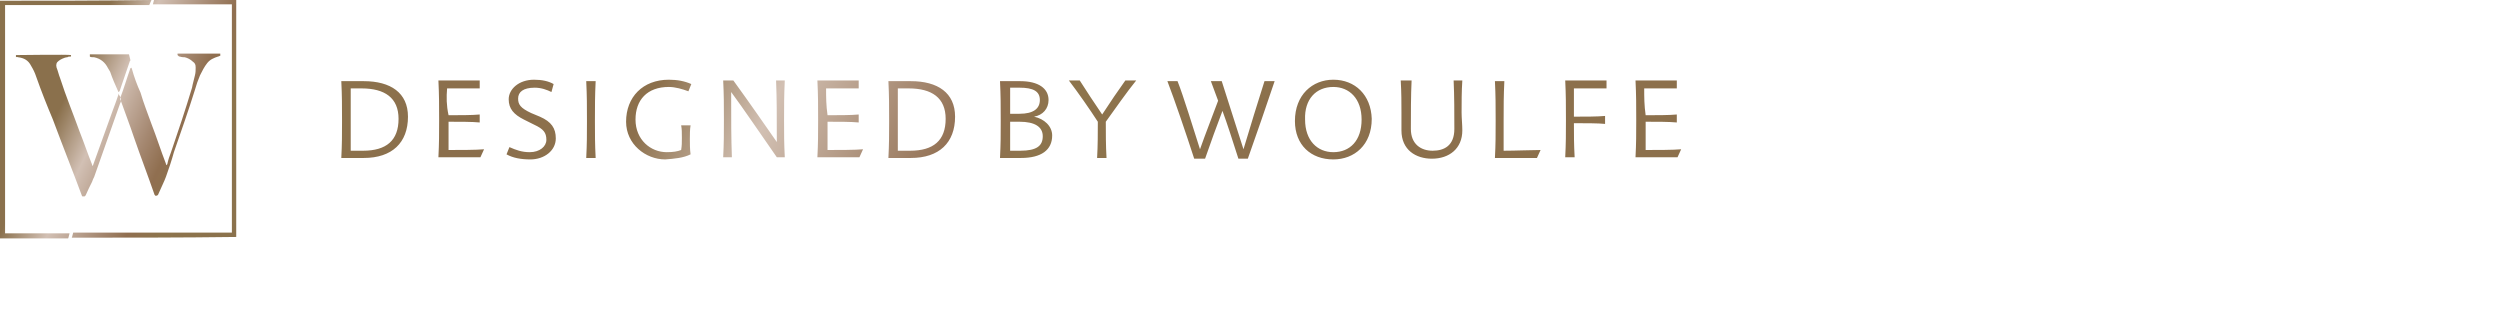
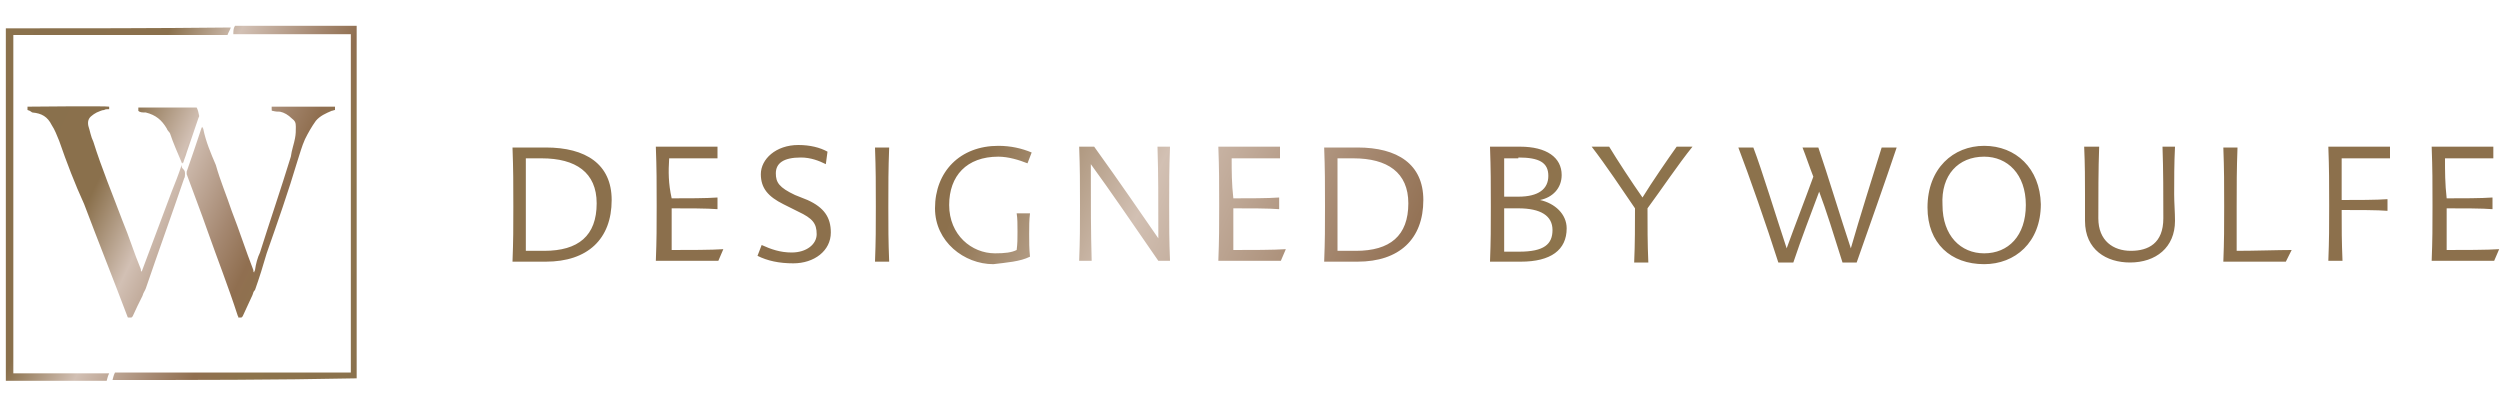
- <svg xmlns="http://www.w3.org/2000/svg" version="1.1" id="Layer_1" x="0px" y="0px" viewBox="0 0 345 46" style="enable-background:new 0 0 345 46;" xml:space="preserve">
+ <svg xmlns="http://www.w3.org/2000/svg" version="1.1" id="Layer_1" x="0px" y="0px" viewBox="0 0 300 50" style="enable-background:new 0 0 300 50;" xml:space="preserve">
  <style type="text/css">
	.st0{fill-rule:evenodd;clip-rule:evenodd;fill:url(#SVGID_1_);}
	.st1{fill-rule:evenodd;clip-rule:evenodd;fill:url(#SVGID_2_);}
</style>
  <g>
-     <linearGradient id="SVGID_1_" gradientUnits="userSpaceOnUse" x1="-11.906" y1="-439.853" x2="50.755" y2="-409.966" gradientTransform="matrix(1 0 0 1 0 442.8)">
+     <linearGradient id="SVGID_1_" gradientUnits="userSpaceOnUse" x1="-14.659" y1="500.82" x2="66.178" y2="462.262" gradientTransform="matrix(1 0 0 -1 0 507.9)">
      <stop offset="0" style="stop-color:#906F50" />
      <stop offset="8.180001e-02" style="stop-color:#8D744C" />
      <stop offset="0.186" style="stop-color:#89704C" />
      <stop offset="0.336" style="stop-color:#8A704C" />
      <stop offset="0.423" style="stop-color:#D2C0B4" />
      <stop offset="0.516" style="stop-color:#A58871" />
      <stop offset="0.565" style="stop-color:#906F50" />
      <stop offset="0.623" style="stop-color:#8D744C" />
      <stop offset="0.826" style="stop-color:#89704C" />
      <stop offset="1" style="stop-color:#8A704C" />
    </linearGradient>
-     <path class="st0" d="M9.9,32.8c0.1-0.2,0.1-0.4,0.2-0.7c7.3,0,14.6,0,21.9,0c0-10.5,0-20.9,0-31.5c-3.6,0-7.3,0-10.9,0   c0.1-0.3,0.1-0.5,0.2-0.7c3.7,0,7.5,0,11.3,0c0,10.9,0,21.9,0,32.8C25.1,32.8,17.5,32.8,9.9,32.8z M0,0.1C0,11,0,21.9,0,32.9   c3.1,0,6.3,0,9.4,0c0.1-0.2,0.1-0.4,0.2-0.7c-3,0-5.9,0-8.9,0c0-0.3,0-31.4,0-31.5c6.6,0,13.2,0,19.9,0c0.1-0.2,0.2-0.5,0.3-0.7   C13.9,0.1,6.9,0.1,0,0.1z M2.5,7.9C3.3,8,3.9,8.3,4.3,9.1C4.6,9.6,4.8,10,5,10.6c0.7,2,1.5,4,2.3,5.9c1.3,3.5,2.7,7,4,10.5   c0,0.1,0.1,0.1,0.1,0.1c0.1,0,0.2,0,0.3,0c0-0.1,0.1-0.1,0.1-0.1c0.3-0.7,0.6-1.3,0.9-1.9c0.1-0.3,0.2-0.5,0.3-0.7   c1.2-3.4,2.4-6.8,3.6-10.2c0.1-0.1,0.1-0.3,0.1-0.5s-0.1-0.3-0.2-0.5c-0.1-0.1-0.1-0.2-0.1-0.3c-0.3,0.9-0.6,1.7-0.9,2.5   c-0.3,0.8-0.6,1.7-0.9,2.5c-0.3,0.8-0.6,1.7-0.9,2.5c-0.3,0.8-0.6,1.7-0.9,2.5c-0.1-0.1-0.1-0.1-0.1-0.2c-0.6-1.5-1.1-3-1.7-4.5   c-0.9-2.5-1.9-4.9-2.7-7.4c-0.2-0.5-0.3-1-0.5-1.5c-0.1-0.4,0-0.7,0.3-0.9c0.1-0.1,0.3-0.2,0.5-0.3C8.8,8,9.1,7.9,9.3,7.9   c0.1-0.1,0.3-0.1,0.5-0.1c0-0.1,0-0.1,0-0.2c-0.2-0.1-7.5,0-7.6,0c0,0.1,0,0.1,0,0.3C2.3,7.8,2.4,7.9,2.5,7.9z M24.8,7.8   c0.3,0.1,0.5,0.1,0.7,0.1c0.4,0.1,0.8,0.3,1.1,0.6C26.9,8.7,27,8.9,27,9.3s0,0.7-0.1,1.1c-0.1,0.5-0.3,1.1-0.4,1.7   c-0.9,3-1.9,6-2.9,8.9c-0.2,0.5-0.4,1.1-0.5,1.6c0,0.1-0.1,0.1-0.1,0.2c-0.1-0.1-0.1-0.1-0.1-0.2c-0.7-1.8-1.3-3.7-2-5.5   c-0.5-1.4-1.1-2.9-1.5-4.3c-0.5-1.1-0.9-2.2-1.2-3.3c0-0.1-0.1-0.1-0.1-0.2c0,0.1-0.1,0.1-0.1,0.1c-0.5,1.4-0.9,2.8-1.4,4.1   c0,0.1,0,0.1,0,0.2c0.6,1.7,1.3,3.5,1.9,5.3c0.9,2.6,1.9,5.2,2.8,7.8c0,0.1,0.1,0.1,0.1,0.2c0.1,0,0.2,0,0.3,0   c0-0.1,0.1-0.1,0.1-0.1c0.3-0.7,0.6-1.3,0.9-2c0.1-0.2,0.1-0.3,0.2-0.5c0.4-1.1,0.8-2.3,1.1-3.4c1-2.9,2-5.7,2.9-8.6   c0.2-0.7,0.4-1.3,0.7-2c0.3-0.6,0.6-1.2,1-1.7s0.9-0.7,1.5-0.9c0.1,0,0.2-0.1,0.3-0.1c0-0.1,0-0.1,0-0.3c-0.2,0-5.8,0-5.9,0   c0,0.1,0,0.1,0,0.2C24.7,7.8,24.7,7.8,24.8,7.8z M13,7.9c0.9,0.2,1.5,0.7,1.9,1.5c0.1,0.2,0.2,0.3,0.3,0.5c0.3,0.9,0.7,1.8,1.1,2.7   c0,0.1,0.1,0.1,0.1,0.1c0-0.1,0.1-0.1,0.1-0.1c0.1-0.3,0.2-0.6,0.3-0.9c0.4-1.1,0.7-2.1,1.1-3.2c0-0.1,0.1-0.1,0.1-0.2   c-0.1-0.3-0.1-0.5-0.2-0.8c-1.8,0-3.6,0-5.4,0c0,0.1,0,0.2,0,0.3C12.5,7.9,12.7,7.9,13,7.9z" />
-     <linearGradient id="SVGID_2_" gradientUnits="userSpaceOnUse" x1="43.961" y1="-471.801" x2="204.633" y2="-395.164" gradientTransform="matrix(1 0 0 1 0 442.8)">
+     <path class="st0" d="M13.5,45.6c0.1-0.3,0.1-0.5,0.3-0.9c9.4,0,18.8,0,28.3,0c0-13.5,0-27,0-40.6c-4.6,0-9.4,0-14.1,0   C28,3.7,28,3.4,28.2,3.1c4.8,0,9.7,0,14.6,0c0,14.1,0,28.3,0,42.3C33.1,45.6,23.3,45.6,13.5,45.6z M0.7,3.4c0,14.1,0,28.1,0,42.3   c4,0,8.1,0,12.1,0c0.1-0.3,0.1-0.5,0.3-0.9c-3.9,0-7.6,0-11.5,0c0-0.4,0-40.5,0-40.6c8.5,0,17,0,25.7,0c0.1-0.3,0.3-0.6,0.4-0.9   C18.6,3.4,9.6,3.4,0.7,3.4z M3.9,13.5C5,13.6,5.7,14,6.2,15c0.4,0.6,0.6,1.2,0.9,1.9c0.9,2.6,1.9,5.2,3,7.6c1.7,4.5,3.5,9,5.2,13.5   c0,0.1,0.1,0.1,0.1,0.1c0.1,0,0.3,0,0.4,0c0-0.1,0.1-0.1,0.1-0.1c0.4-0.9,0.8-1.7,1.2-2.5c0.1-0.4,0.3-0.6,0.4-0.9   c1.5-4.4,3.1-8.8,4.6-13.2c0.1-0.1,0.1-0.4,0.1-0.6c0-0.3-0.1-0.4-0.3-0.6c-0.1-0.1-0.1-0.3-0.1-0.4c-0.4,1.2-0.8,2.2-1.2,3.2   c-0.4,1-0.8,2.2-1.2,3.2s-0.8,2.2-1.2,3.2c-0.4,1-0.8,2.2-1.2,3.2c-0.1-0.1-0.1-0.1-0.1-0.3c-0.8-1.9-1.4-3.9-2.2-5.8   c-1.2-3.2-2.5-6.3-3.5-9.5c-0.3-0.6-0.4-1.3-0.6-1.9c-0.1-0.5,0-0.9,0.4-1.2c0.1-0.1,0.4-0.3,0.6-0.4c0.3-0.1,0.6-0.3,0.9-0.3   c0.1-0.1,0.4-0.1,0.6-0.1c0-0.1,0-0.1,0-0.3c-0.3-0.1-9.7,0-9.8,0c0,0.1,0,0.1,0,0.4C3.7,13.3,3.8,13.5,3.9,13.5z M32.7,13.3   c0.4,0.1,0.6,0.1,0.9,0.1c0.5,0.1,1,0.4,1.4,0.8c0.4,0.3,0.5,0.5,0.5,1c0,0.5,0,0.9-0.1,1.4c-0.1,0.6-0.4,1.4-0.5,2.2   c-1.2,3.9-2.5,7.7-3.7,11.5c-0.3,0.6-0.5,1.4-0.6,2.1c0,0.1-0.1,0.1-0.1,0.3c-0.1-0.1-0.1-0.1-0.1-0.3c-0.9-2.3-1.7-4.8-2.6-7.1   c-0.6-1.8-1.4-3.7-1.9-5.5c-0.6-1.4-1.2-2.8-1.5-4.3c0-0.1-0.1-0.1-0.1-0.3c0,0.1-0.1,0.1-0.1,0.1c-0.6,1.8-1.2,3.6-1.8,5.3   c0,0.1,0,0.1,0,0.3c0.8,2.2,1.7,4.5,2.5,6.8c1.2,3.4,2.5,6.7,3.6,10.1c0,0.1,0.1,0.1,0.1,0.3c0.1,0,0.3,0,0.4,0   c0-0.1,0.1-0.1,0.1-0.1c0.4-0.9,0.8-1.7,1.2-2.6c0.1-0.3,0.1-0.4,0.3-0.6c0.5-1.4,1-3,1.4-4.4c1.3-3.7,2.6-7.4,3.7-11.1   c0.3-0.9,0.5-1.7,0.9-2.6c0.4-0.8,0.8-1.5,1.3-2.2c0.5-0.6,1.2-0.9,1.9-1.2c0.1,0,0.3-0.1,0.4-0.1c0-0.1,0-0.1,0-0.4   c-0.3,0-7.5,0-7.6,0c0,0.1,0,0.1,0,0.3C32.6,13.3,32.6,13.3,32.7,13.3z M17.5,13.5c1.2,0.3,1.9,0.9,2.5,1.9   c0.1,0.3,0.3,0.4,0.4,0.6c0.4,1.2,0.9,2.3,1.4,3.5c0,0.1,0.1,0.1,0.1,0.1c0-0.1,0.1-0.1,0.1-0.1c0.1-0.4,0.3-0.8,0.4-1.2   c0.5-1.4,0.9-2.7,1.4-4.1c0-0.1,0.1-0.1,0.1-0.3c-0.1-0.4-0.1-0.6-0.3-1c-2.3,0-4.6,0-7,0c0,0.1,0,0.3,0,0.4   C16.8,13.5,17.1,13.5,17.5,13.5z" />
+     <linearGradient id="SVGID_2_" gradientUnits="userSpaceOnUse" x1="57.413" y1="542.034" x2="264.694" y2="443.166" gradientTransform="matrix(1 0 0 -1 0 507.9)">
      <stop offset="0" style="stop-color:#906E50" />
      <stop offset="8.180001e-02" style="stop-color:#8D744C" />
      <stop offset="0.186" style="stop-color:#8B6F4C" />
      <stop offset="0.336" style="stop-color:#8C704C" />
      <stop offset="0.423" style="stop-color:#D2C0B3" />
      <stop offset="0.516" style="stop-color:#A68971" />
      <stop offset="0.565" style="stop-color:#906E50" />
      <stop offset="0.623" style="stop-color:#8D744C" />
      <stop offset="0.826" style="stop-color:#8B6F4C" />
      <stop offset="1" style="stop-color:#8C704C" />
    </linearGradient>
-     <path class="st1" d="M50.2,21.8c3.9,0,6.1-2.1,6.1-5.7c0-3.3-2.4-4.9-6.1-4.9h-3.1c0.1,2.1,0.1,3.3,0.1,5.5c0,2,0,3.1-0.1,5.1H50.2   L50.2,21.8z M48.4,16.4c0-1.6,0-3.1,0-4.2h1.5c3.2,0,5.1,1.3,5.1,4.2c0,3-1.7,4.4-4.9,4.4c-0.5,0-1.4,0-1.7,0   C48.4,19.4,48.4,17.9,48.4,16.4 M61.7,12.2c1.6,0,3.5,0,4.5,0v-1.1h-5.7c0.1,2.1,0.1,3.3,0.1,5.5c0,2,0,3.1-0.1,5.1h5.8l0.5-1.1   c-1.1,0.1-3.4,0.1-4.9,0.1c0-1.3,0-2.5,0-3.9c1.5,0,3.3,0,4.3,0.1v-1.1c-1,0.1-2.9,0.1-4.3,0.1C61.6,14.5,61.6,13.4,61.7,12.2    M76.4,11.6c-0.7-0.4-1.6-0.6-2.7-0.6c-2.1,0-3.5,1.3-3.5,2.7c0,1.3,0.7,2.1,2.1,2.8l1.4,0.7c1.3,0.6,1.7,1.1,1.7,2.1   c0,0.9-0.9,1.7-2.3,1.7c-1.1,0-1.9-0.3-2.8-0.7l-0.4,1c0.9,0.5,2,0.7,3.3,0.7c1.9,0,3.5-1.2,3.5-2.9c0-1.4-0.6-2.3-2.2-3l-1.2-0.5   c-1.5-0.7-1.8-1.2-1.8-2c0-0.9,0.7-1.5,2.3-1.5c0.9,0,1.7,0.3,2.3,0.6L76.4,11.6z M82.2,21.8c-0.1-2-0.1-3.1-0.1-5.1   c0-2.1,0-3.4,0.1-5.5h-1.3c0.1,2.1,0.1,3.3,0.1,5.5c0,2,0,3.1-0.1,5.1H82.2 M95.3,21.3c-0.1-0.7-0.1-1.5-0.1-2.1   c0-0.7,0-1.3,0.1-1.9H94c0.1,0.5,0.1,1,0.1,1.7s0,1.1-0.1,1.7c-0.5,0.2-1.1,0.3-2,0.3c-2.2,0-4.3-1.7-4.3-4.5   c0-2.7,1.6-4.5,4.6-4.5c0.9,0,1.9,0.3,2.7,0.6l0.4-1c-0.9-0.4-1.9-0.6-3.1-0.6c-3.6,0-5.9,2.4-5.9,5.8c0,3.1,2.7,5.2,5.4,5.2   C93.1,21.9,94.3,21.8,95.3,21.3 M107.1,11.1c0.1,2.6,0.1,4.6,0.1,8.5c-1.4-2-3.6-5.2-6-8.5h-1.4c0.1,2.1,0.1,3.3,0.1,5.5   c0,2,0,3.1-0.1,5.1h1.2c-0.1-2.8-0.1-4.8-0.1-9c1.7,2.3,4,5.7,6.3,9h1.1c-0.1-2-0.1-3.1-0.1-5.1c0-2.1,0-3.3,0.1-5.5H107.1    M114,12.2c1.6,0,3.5,0,4.5,0v-1.1h-5.7c0.1,2.1,0.1,3.3,0.1,5.5c0,2,0,3.1-0.1,5.1h5.8l0.5-1.1c-1.1,0.1-3.4,0.1-4.9,0.1   c0-1.3,0-2.5,0-3.9c1.5,0,3.3,0,4.3,0.1v-1.1c-1,0.1-2.9,0.1-4.3,0.1C114,14.5,114,13.4,114,12.2 M125.7,21.8   c3.9,0,6.1-2.1,6.1-5.7c0-3.3-2.4-4.9-6.1-4.9h-3.1c0.1,2.1,0.1,3.3,0.1,5.5c0,2,0,3.1-0.1,5.1H125.7L125.7,21.8z M123.9,16.4   c0-1.6,0-3.1,0-4.2h1.5c3.2,0,5.1,1.3,5.1,4.2c0,3-1.7,4.4-4.9,4.4c-0.5,0-1.4,0-1.7,0C123.9,19.4,123.9,17.9,123.9,16.4    M138.1,16.7c0,2,0,3.1-0.1,5.1h2.9c2.8,0,4.3-1.1,4.3-3.1c0-1.3-1.1-2.3-2.5-2.6c1.2-0.2,2-1.1,2-2.3c0-1.6-1.4-2.6-3.9-2.6H138   C138.1,13.3,138.1,14.5,138.1,16.7 M140.7,12.1c1.9,0,2.8,0.5,2.8,1.7s-0.9,1.9-2.8,1.9c-0.5,0-1,0-1.3,0c0-1.3,0-2.5,0-3.6H140.7z    M140.7,16.8c2.1,0,3.2,0.7,3.2,2s-0.8,2-3.1,2c-0.5,0-1.1,0-1.4,0c0-1.3,0-2.6,0-4C139.7,16.8,140.3,16.8,140.7,16.8 M147.5,11.1   c1.3,1.7,2.9,4,4,5.7c0,1.5,0,3.3-0.1,5h1.3c-0.1-1.7-0.1-3.5-0.1-5c1.3-1.8,2.9-4.1,4.2-5.7h-1.5c-0.8,1.1-2.3,3.3-3.2,4.7   c-0.9-1.3-2.4-3.6-3.1-4.7C149,11.1,147.5,11.1,147.5,11.1z M166.3,21.9c0.8-2.3,1.6-4.5,2.4-6.6c0.6,1.6,1.4,4.1,2.2,6.6h1.3   c1.1-3.1,2.7-7.7,3.7-10.7h-1.4c-0.8,2.5-2.1,6.7-2.9,9.4c-0.9-2.8-2.2-6.9-3-9.4h-1.5c0.3,0.8,0.7,1.9,1,2.7   c-0.7,1.9-1.8,4.7-2.5,6.7c-0.9-2.8-2.3-7.4-3.1-9.4h-1.4c1,2.6,2.6,7.3,3.7,10.7L166.3,21.9L166.3,21.9L166.3,21.9z M184,11   c-2.9,0-5.3,2.1-5.3,5.7c0,3.3,2.2,5.3,5.3,5.3c2.9,0,5.3-2,5.3-5.6C189.2,13.1,187,11,184,11 M184,12c2.2,0,3.9,1.6,3.9,4.5   S186.3,21,184,21c-2.2,0-3.9-1.6-3.9-4.5C180,13.7,181.6,12,184,12 M193.3,11.1c0.1,1.7,0.1,3.1,0.1,4.4c0,0.9,0,1.7,0,2.5   c0,2.7,2,3.9,4.2,3.9c2.4,0,4.2-1.4,4.2-3.9c0-0.8-0.1-1.7-0.1-2.5c0-1.3,0-2.9,0.1-4.4h-1.2c0.1,2.1,0.1,4.6,0.1,6.7   c0,2.3-1.4,3-3,3s-3-0.9-3-3s0-4.6,0.1-6.7C194.8,11.1,193.3,11.1,193.3,11.1z M207.5,20.8c0-1.4,0-2.5,0-4.1c0-2.1,0-3.4,0.1-5.5   h-1.3c0.1,2.1,0.1,3.3,0.1,5.5c0,2,0,3.1-0.1,5.1h5.8l0.5-1.1C211.4,20.7,209.1,20.8,207.5,20.8 M216,11.1c0.1,2.1,0.1,3.3,0.1,5.5   c0,2,0,3.1-0.1,5.1h1.3c-0.1-1.9-0.1-2.9-0.1-4.7c1.5,0,3.4,0,4.3,0.1V16c-1,0.1-2.9,0.1-4.3,0.1c0-1.3,0-2.7,0-3.9   c1.6,0,3.5,0,4.5,0v-1.1H216 M226.9,12.2c1.6,0,3.5,0,4.5,0v-1.1h-5.7c0.1,2.1,0.1,3.3,0.1,5.5c0,2,0,3.1-0.1,5.1h5.8l0.5-1.1   c-1.1,0.1-3.4,0.1-4.9,0.1c0-1.3,0-2.5,0-3.9c1.5,0,3.3,0,4.3,0.1v-1.1c-1,0.1-2.9,0.1-4.3,0.1C226.9,14.5,226.9,13.4,226.9,12.2" />
+     <path class="st1" d="M65.5,31.4c5,0,7.9-2.7,7.9-7.4c0-4.3-3.1-6.3-7.9-6.3h-4c0.1,2.7,0.1,4.3,0.1,7.1c0,2.6,0,4-0.1,6.6H65.5   L65.5,31.4z M63.1,24.4c0-2.1,0-4,0-5.4h1.9c4.1,0,6.6,1.7,6.6,5.4c0,3.9-2.2,5.7-6.3,5.7c-0.6,0-1.8,0-2.2,0   C63.1,28.3,63.1,26.4,63.1,24.4 M80.3,19c2.1,0,4.5,0,5.8,0v-1.4h-7.4c0.1,2.7,0.1,4.3,0.1,7.1c0,2.6,0,4-0.1,6.6h7.5l0.6-1.4   C85.5,30,82.5,30,80.6,30c0-1.7,0-3.2,0-5c1.9,0,4.3,0,5.5,0.1v-1.4c-1.3,0.1-3.7,0.1-5.5,0.1C80.2,22,80.2,20.6,80.3,19    M99.3,18.2c-0.9-0.5-2.1-0.8-3.5-0.8c-2.7,0-4.5,1.7-4.5,3.5c0,1.7,0.9,2.7,2.7,3.6l1.8,0.9c1.7,0.8,2.2,1.4,2.2,2.7   c0,1.2-1.2,2.2-3,2.2c-1.4,0-2.5-0.4-3.6-0.9l-0.5,1.3c1.2,0.6,2.6,0.9,4.3,0.9c2.5,0,4.5-1.5,4.5-3.7c0-1.8-0.8-3-2.8-3.9   l-1.5-0.6c-1.9-0.9-2.3-1.5-2.3-2.6c0-1.2,0.9-1.9,3-1.9c1.2,0,2.2,0.4,3,0.8L99.3,18.2z M106.7,31.4c-0.1-2.6-0.1-4-0.1-6.6   c0-2.7,0-4.4,0.1-7.1h-1.7c0.1,2.7,0.1,4.3,0.1,7.1c0,2.6,0,4-0.1,6.6H106.7 M123.6,30.8c-0.1-0.9-0.1-1.9-0.1-2.7   c0-0.9,0-1.7,0.1-2.5H122c0.1,0.6,0.1,1.3,0.1,2.2c0,0.9,0,1.4-0.1,2.2c-0.6,0.3-1.4,0.4-2.6,0.4c-2.8,0-5.5-2.2-5.5-5.8   c0-3.5,2.1-5.8,5.9-5.8c1.2,0,2.5,0.4,3.5,0.8l0.5-1.3c-1.2-0.5-2.5-0.8-4-0.8c-4.6,0-7.6,3.1-7.6,7.5c0,4,3.5,6.7,7,6.7   C120.8,31.5,122.4,31.4,123.6,30.8 M138.9,17.6c0.1,3.4,0.1,5.9,0.1,11c-1.8-2.6-4.6-6.7-7.7-11h-1.8c0.1,2.7,0.1,4.3,0.1,7.1   c0,2.6,0,4-0.1,6.6h1.5c-0.1-3.6-0.1-6.2-0.1-11.6c2.2,3,5.2,7.4,8.1,11.6h1.4c-0.1-2.6-0.1-4-0.1-6.6c0-2.7,0-4.3,0.1-7.1H138.9    M147.8,19c2.1,0,4.5,0,5.8,0v-1.4h-7.4c0.1,2.7,0.1,4.3,0.1,7.1c0,2.6,0,4-0.1,6.6h7.5l0.6-1.4C152.9,30,150,30,148,30   c0-1.7,0-3.2,0-5c1.9,0,4.3,0,5.5,0.1v-1.4c-1.3,0.1-3.7,0.1-5.5,0.1C147.8,22,147.8,20.6,147.8,19 M162.9,31.4   c5,0,7.9-2.7,7.9-7.4c0-4.3-3.1-6.3-7.9-6.3h-4c0.1,2.7,0.1,4.3,0.1,7.1c0,2.6,0,4-0.1,6.6H162.9L162.9,31.4z M160.5,24.4   c0-2.1,0-4,0-5.4h1.9c4.1,0,6.6,1.7,6.6,5.4c0,3.9-2.2,5.7-6.3,5.7c-0.6,0-1.8,0-2.2,0C160.5,28.3,160.5,26.4,160.5,24.4    M178.9,24.8c0,2.6,0,4-0.1,6.6h3.7c3.6,0,5.5-1.4,5.5-4c0-1.7-1.4-3-3.2-3.4c1.5-0.3,2.6-1.4,2.6-3c0-2.1-1.8-3.4-5-3.4h-3.6   C178.9,20.4,178.9,22,178.9,24.8 M182.2,18.9c2.5,0,3.6,0.6,3.6,2.2s-1.2,2.5-3.6,2.5c-0.6,0-1.3,0-1.7,0c0-1.7,0-3.2,0-4.6H182.2z    M182.2,25c2.7,0,4.1,0.9,4.1,2.6c0,1.7-1,2.6-4,2.6c-0.6,0-1.4,0-1.8,0c0-1.7,0-3.4,0-5.2C180.9,25,181.7,25,182.2,25 M191,17.6   c1.7,2.2,3.7,5.2,5.2,7.4c0,1.9,0,4.3-0.1,6.5h1.7c-0.1-2.2-0.1-4.5-0.1-6.5c1.7-2.3,3.7-5.3,5.4-7.4h-1.9c-1,1.4-3,4.3-4.1,6.1   c-1.2-1.7-3.1-4.6-4-6.1C192.9,17.6,191,17.6,191,17.6z M215.2,31.5c1-3,2.1-5.8,3.1-8.5c0.8,2.1,1.8,5.3,2.8,8.5h1.7   c1.4-4,3.5-9.9,4.8-13.8h-1.8c-1,3.2-2.7,8.6-3.7,12.1c-1.2-3.6-2.8-8.9-3.9-12.1h-1.9c0.4,1,0.9,2.5,1.3,3.5   c-0.9,2.5-2.3,6.1-3.2,8.6c-1.2-3.6-3-9.5-4-12.1h-1.8c1.3,3.4,3.4,9.4,4.8,13.8L215.2,31.5L215.2,31.5L215.2,31.5z M238.1,17.5   c-3.7,0-6.8,2.7-6.8,7.4c0,4.3,2.8,6.8,6.8,6.8c3.7,0,6.8-2.6,6.8-7.2C244.8,20.2,241.9,17.5,238.1,17.5 M238.1,18.8   c2.8,0,5,2.1,5,5.8s-2.1,5.8-5,5.8c-2.8,0-5-2.1-5-5.8C232.9,21,235,18.8,238.1,18.8 M250.1,17.6c0.1,2.2,0.1,4,0.1,5.7   c0,1.2,0,2.2,0,3.2c0,3.5,2.6,5,5.4,5c3.1,0,5.4-1.8,5.4-5c0-1-0.1-2.2-0.1-3.2c0-1.7,0-3.7,0.1-5.7h-1.5c0.1,2.7,0.1,5.9,0.1,8.6   c0,3-1.8,3.9-3.9,3.9s-3.9-1.2-3.9-3.9s0-5.9,0.1-8.6C252,17.6,250.1,17.6,250.1,17.6z M268.4,30.1c0-1.8,0-3.2,0-5.3   c0-2.7,0-4.4,0.1-7.1h-1.7c0.1,2.7,0.1,4.3,0.1,7.1c0,2.6,0,4-0.1,6.6h7.5L275,30C273.4,30,270.5,30.1,268.4,30.1 M279.4,17.6   c0.1,2.7,0.1,4.3,0.1,7.1c0,2.6,0,4-0.1,6.6h1.7c-0.1-2.5-0.1-3.7-0.1-6.1c1.9,0,4.4,0,5.5,0.1v-1.4c-1.3,0.1-3.7,0.1-5.5,0.1   c0-1.7,0-3.5,0-5c2.1,0,4.5,0,5.8,0v-1.4H279.4 M293.4,19c2.1,0,4.5,0,5.8,0v-1.4h-7.4c0.1,2.7,0.1,4.3,0.1,7.1c0,2.6,0,4-0.1,6.6   h7.5l0.6-1.4c-1.4,0.1-4.4,0.1-6.3,0.1c0-1.7,0-3.2,0-5c1.9,0,4.3,0,5.5,0.1v-1.4c-1.3,0.1-3.7,0.1-5.5,0.1   C293.4,22,293.4,20.6,293.4,19" />
  </g>
</svg>
